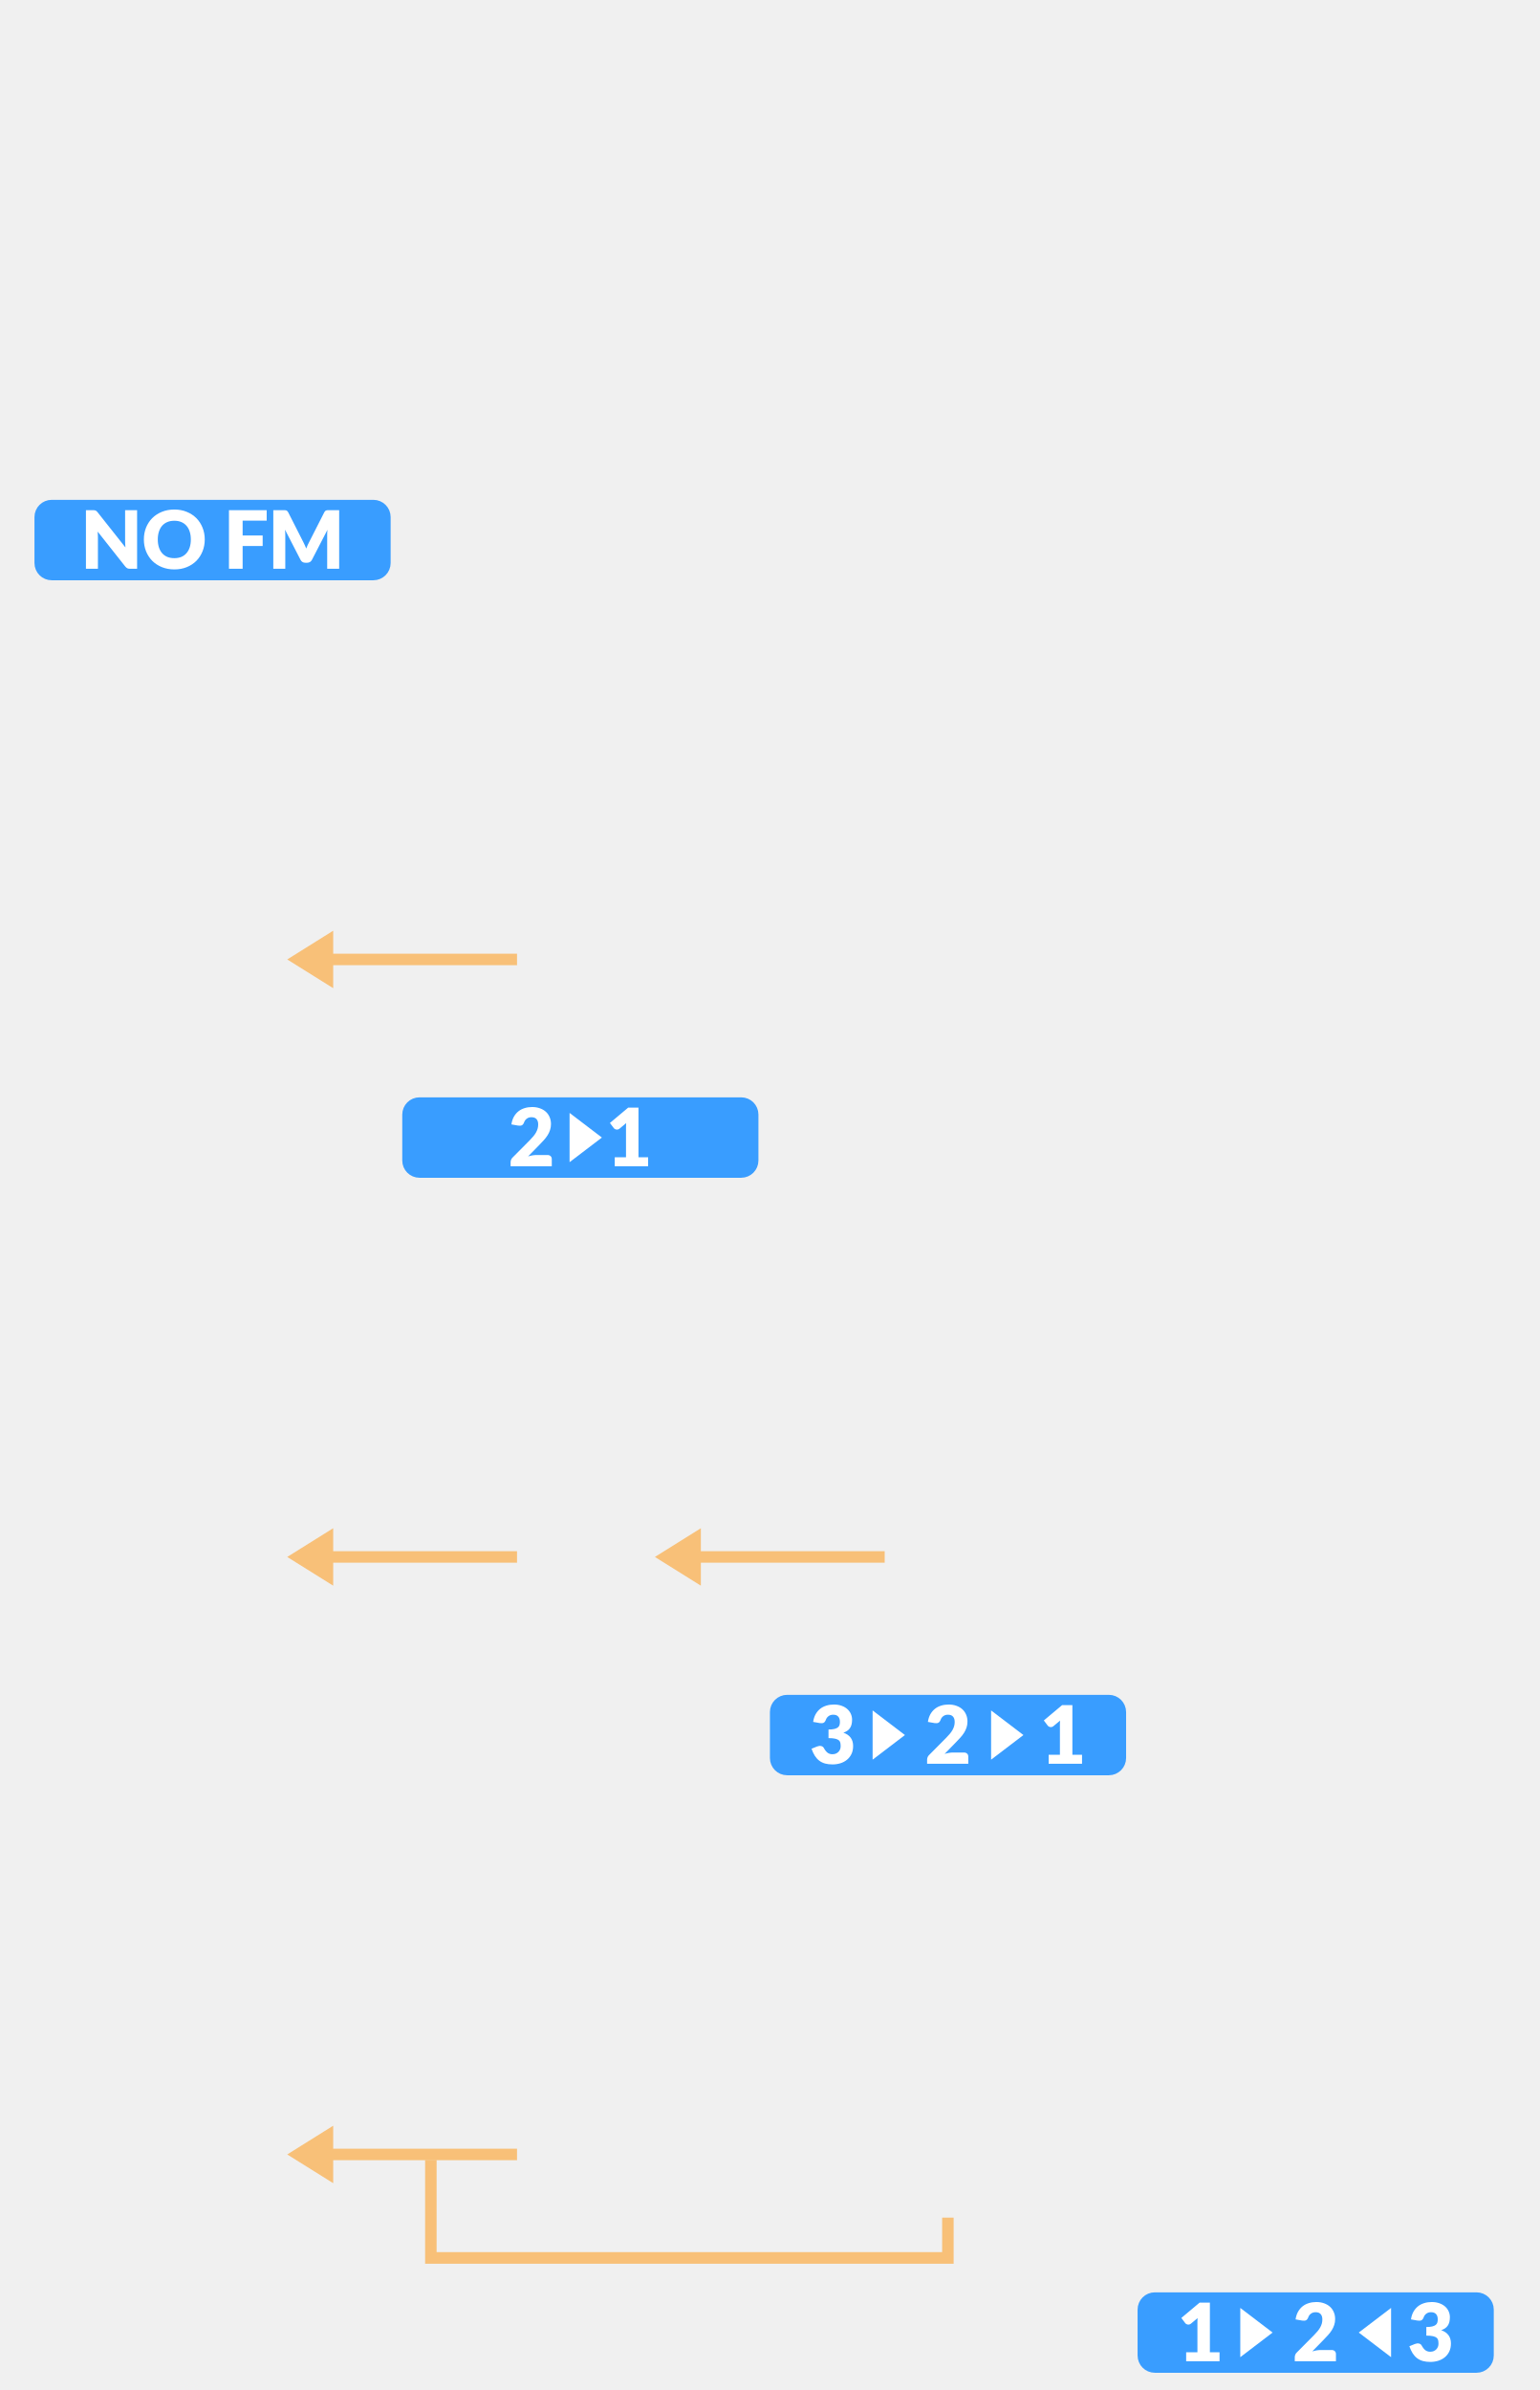
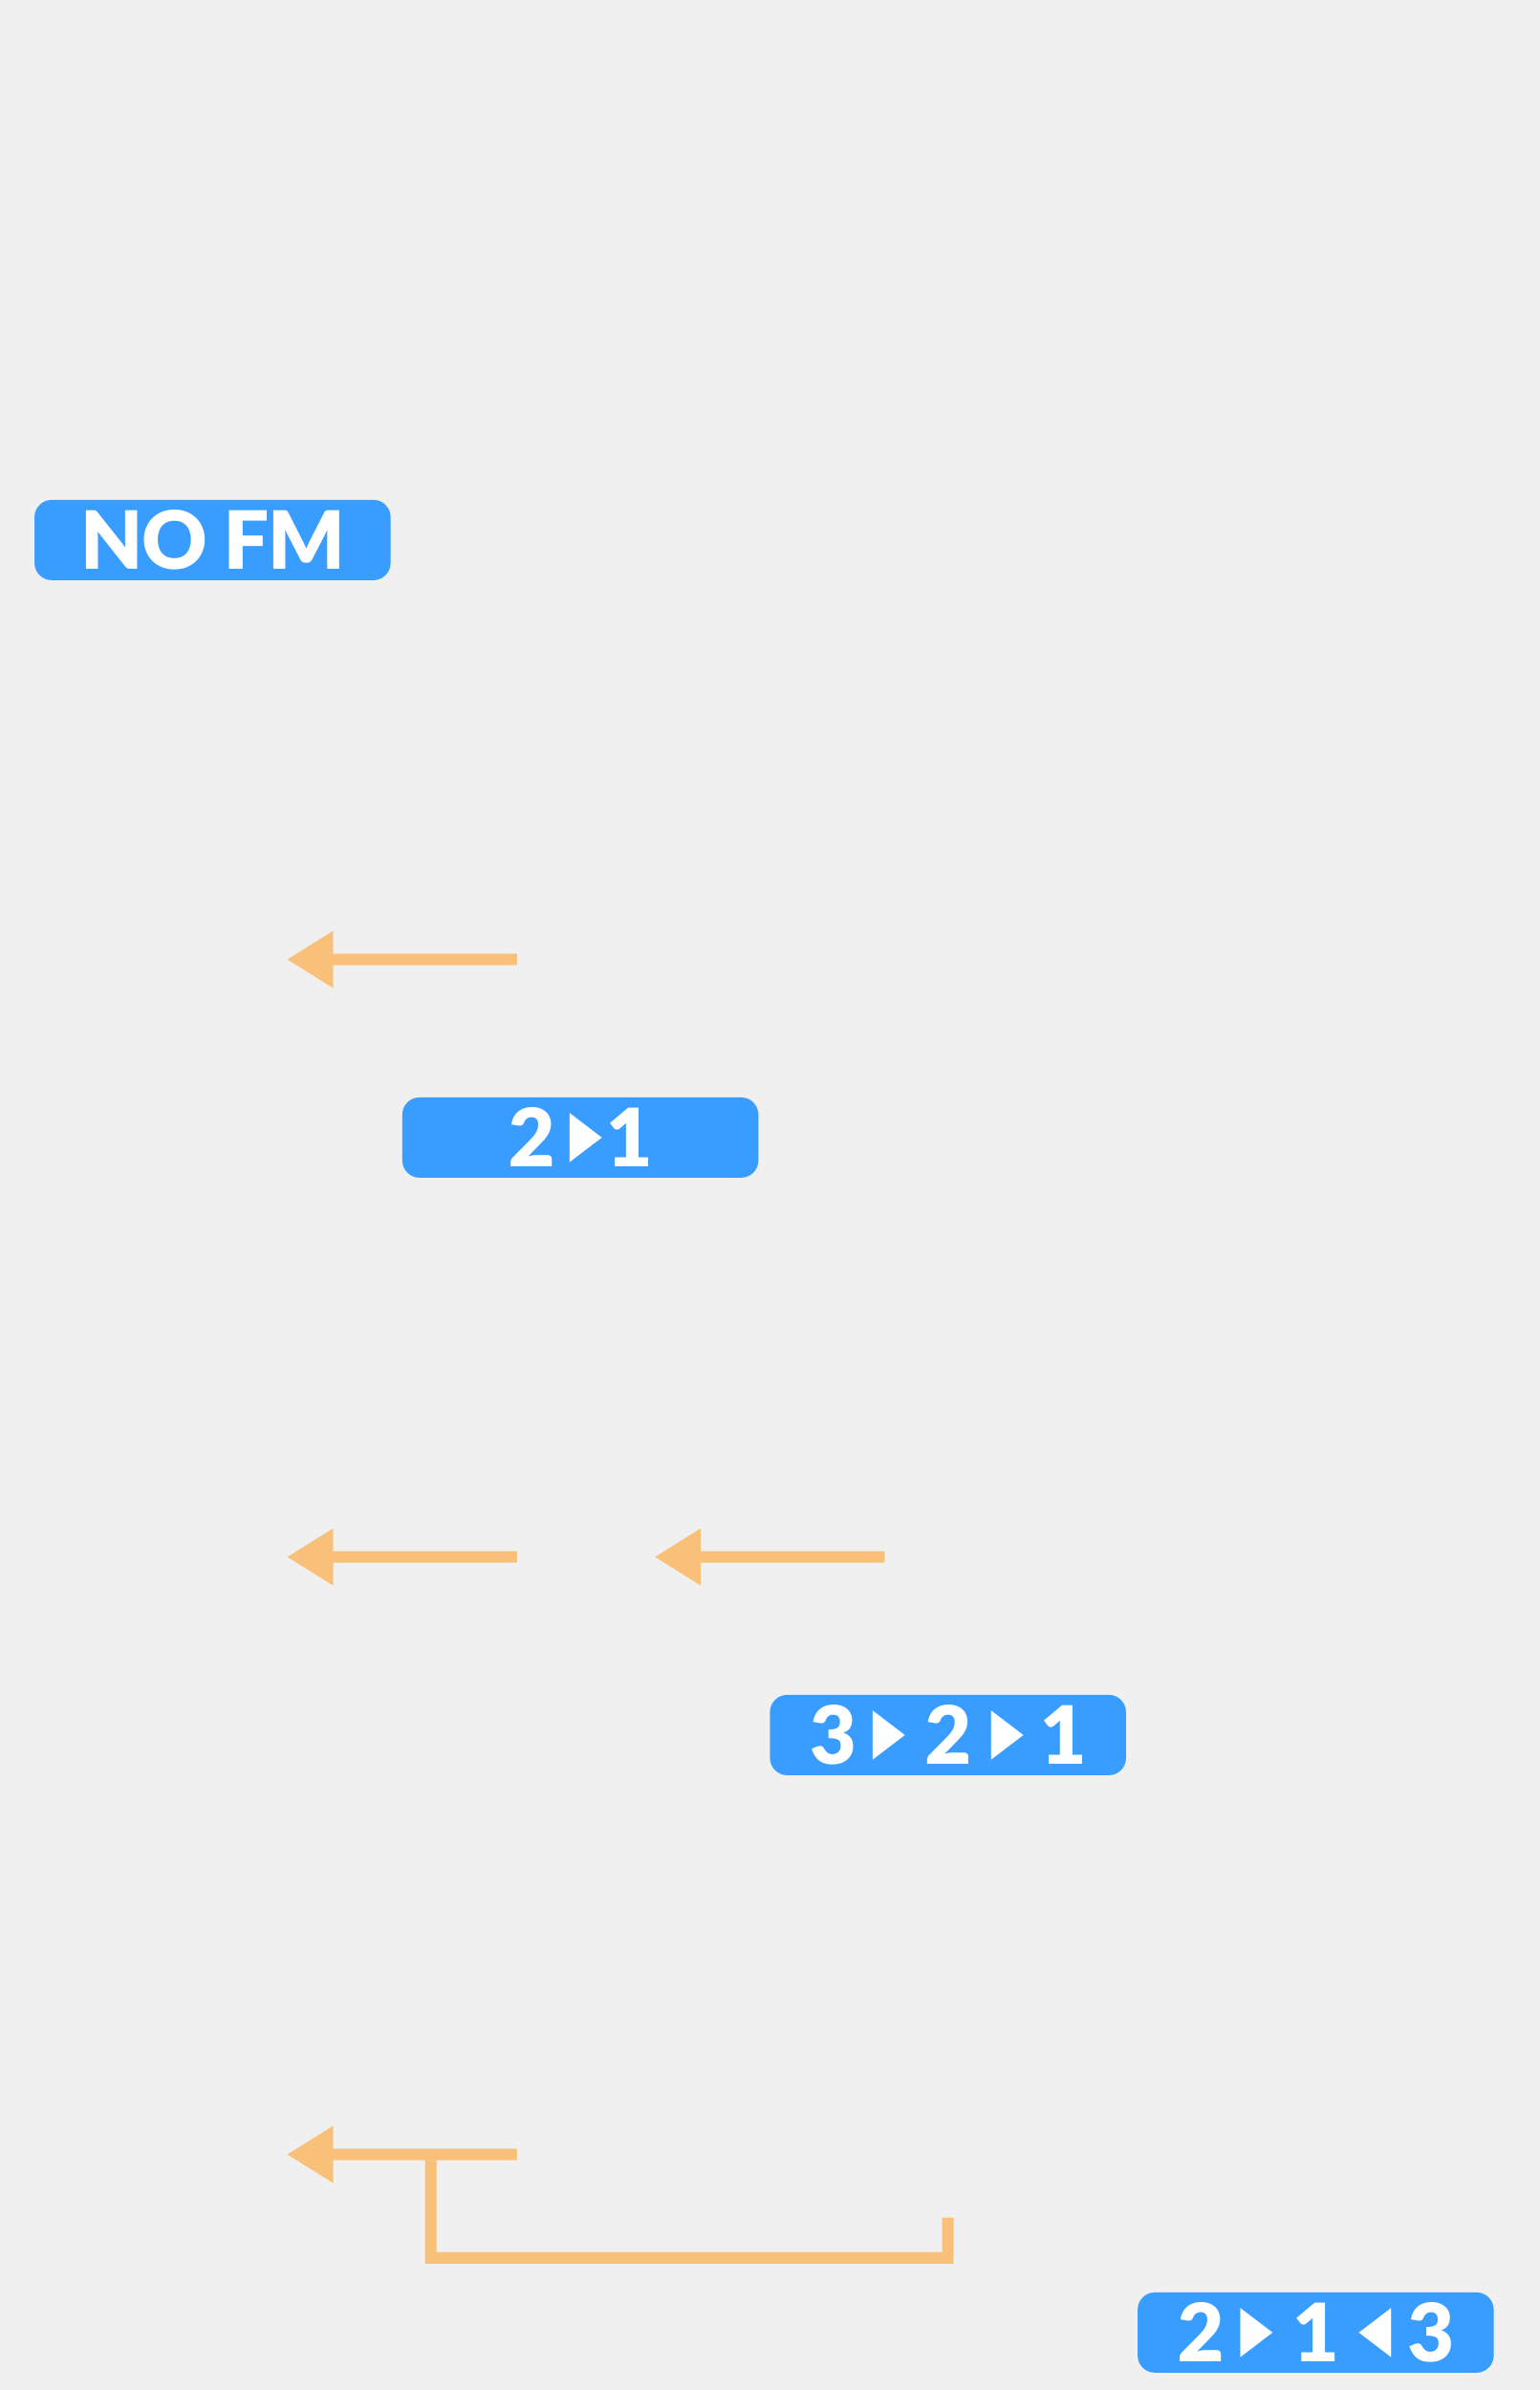
<svg xmlns="http://www.w3.org/2000/svg" width="134" height="208" viewBox="0 0 134 208" fill="none">
  <path opacity="0.5" d="M38 188H37V197.012H83V193H82V196H38V188Z" fill="#FF9000" />
  <g opacity="0.5">
    <path fill-rule="evenodd" clip-rule="evenodd" d="M29 188L29 190L25 187.5L29 185L29 187L29 188Z" fill="#FF9000" />
    <path d="M45 188L28.5 188L28.5 187L45 187L45 188Z" fill="#FF9000" />
  </g>
  <rect x="99.511" y="200" width="30" height="6" rx="1" fill="#399DFF" />
  <rect x="99.511" y="200" width="30" height="6" rx="1" stroke="#399DFF" />
-   <path d="M106.144 204.716V205.5H103.239V204.716H104.219V202.143C104.219 202.078 104.22 202.013 104.222 201.947C104.225 201.88 104.228 201.812 104.233 201.744L103.652 202.227C103.6 202.267 103.549 202.292 103.498 202.301C103.449 202.308 103.402 202.308 103.358 202.301C103.313 202.292 103.274 202.276 103.239 202.255C103.204 202.232 103.178 202.209 103.162 202.185L102.819 201.73L104.408 200.397H105.304V204.716H106.144ZM115.897 204.52C116.014 204.52 116.106 204.553 116.174 204.618C116.241 204.681 116.275 204.765 116.275 204.87V205.5H112.691V205.15C112.691 205.082 112.705 205.01 112.733 204.933C112.761 204.856 112.81 204.786 112.88 204.723L114.35 203.242C114.476 203.116 114.586 202.996 114.679 202.882C114.773 202.768 114.85 202.656 114.91 202.546C114.971 202.434 115.016 202.323 115.047 202.213C115.077 202.101 115.092 201.984 115.092 201.86C115.092 201.657 115.043 201.502 114.945 201.394C114.85 201.285 114.703 201.23 114.504 201.23C114.343 201.23 114.207 201.273 114.095 201.359C113.985 201.443 113.909 201.548 113.867 201.674C113.818 201.803 113.754 201.888 113.675 201.93C113.595 201.972 113.482 201.981 113.335 201.958L112.761 201.856C112.799 201.602 112.87 201.38 112.975 201.191C113.082 201.002 113.214 200.845 113.37 200.719C113.529 200.593 113.71 200.5 113.913 200.439C114.116 200.376 114.334 200.344 114.567 200.344C114.819 200.344 115.046 200.382 115.246 200.456C115.449 200.529 115.622 200.63 115.764 200.761C115.907 200.892 116.015 201.048 116.09 201.23C116.167 201.41 116.205 201.608 116.205 201.825C116.205 202.012 116.178 202.184 116.125 202.343C116.073 202.502 116.002 202.653 115.911 202.798C115.82 202.94 115.714 203.079 115.593 203.214C115.474 203.347 115.347 203.483 115.211 203.62L114.214 204.642C114.342 204.603 114.469 204.572 114.595 204.551C114.721 204.53 114.838 204.52 114.945 204.52H115.897ZM122.805 201.856C122.843 201.602 122.914 201.38 123.019 201.191C123.126 201.002 123.258 200.845 123.414 200.719C123.573 200.593 123.754 200.5 123.957 200.439C124.16 200.376 124.378 200.344 124.611 200.344C124.863 200.344 125.087 200.381 125.283 200.453C125.479 200.523 125.645 200.619 125.78 200.74C125.916 200.861 126.018 201.002 126.088 201.163C126.158 201.322 126.193 201.49 126.193 201.667C126.193 201.828 126.177 201.971 126.144 202.094C126.112 202.216 126.063 202.322 125.997 202.413C125.934 202.502 125.855 202.577 125.759 202.64C125.666 202.701 125.559 202.752 125.437 202.794C126.002 202.993 126.284 203.378 126.284 203.949C126.284 204.22 126.235 204.456 126.137 204.656C126.039 204.857 125.907 205.024 125.742 205.157C125.578 205.29 125.388 205.39 125.171 205.458C124.954 205.523 124.728 205.556 124.492 205.556C124.25 205.556 124.034 205.53 123.845 205.479C123.656 205.425 123.488 205.344 123.341 205.234C123.194 205.122 123.064 204.98 122.952 204.807C122.843 204.634 122.747 204.429 122.665 204.191L123.148 203.995C123.274 203.946 123.391 203.933 123.498 203.956C123.606 203.98 123.683 204.033 123.729 204.117C123.834 204.311 123.945 204.452 124.062 204.541C124.181 204.627 124.32 204.67 124.478 204.67C124.6 204.67 124.705 204.651 124.793 204.611C124.884 204.569 124.959 204.516 125.017 204.453C125.078 204.388 125.123 204.315 125.154 204.233C125.184 204.151 125.199 204.068 125.199 203.984C125.199 203.875 125.191 203.777 125.175 203.69C125.161 203.602 125.119 203.526 125.049 203.463C124.979 203.4 124.873 203.352 124.73 203.319C124.59 203.284 124.394 203.267 124.142 203.267V202.518C124.355 202.518 124.526 202.502 124.657 202.469C124.787 202.436 124.888 202.392 124.958 202.336C125.03 202.278 125.078 202.208 125.101 202.126C125.125 202.044 125.136 201.954 125.136 201.856C125.136 201.656 125.087 201.502 124.989 201.394C124.894 201.285 124.747 201.23 124.548 201.23C124.387 201.23 124.251 201.273 124.139 201.359C124.029 201.443 123.953 201.548 123.911 201.674C123.862 201.803 123.798 201.888 123.719 201.93C123.639 201.972 123.526 201.981 123.379 201.958L122.805 201.856Z" fill="white" />
+   <path d="M105.881 204.52C105.998 204.52 106.09 204.553 106.158 204.618C106.225 204.681 106.259 204.765 106.259 204.87V205.5H102.675V205.15C102.675 205.082 102.689 205.01 102.717 204.933C102.745 204.856 102.794 204.786 102.864 204.723L104.334 203.242C104.46 203.116 104.57 202.996 104.663 202.882C104.757 202.768 104.834 202.656 104.894 202.546C104.955 202.434 105 202.323 105.031 202.213C105.061 202.101 105.076 201.984 105.076 201.86C105.076 201.657 105.027 201.502 104.929 201.394C104.834 201.285 104.687 201.23 104.488 201.23C104.327 201.23 104.191 201.273 104.079 201.359C103.969 201.443 103.893 201.548 103.851 201.674C103.802 201.803 103.738 201.888 103.659 201.93C103.579 201.972 103.466 201.981 103.319 201.958L102.745 201.856C102.783 201.602 102.854 201.38 102.959 201.191C103.066 201.002 103.198 200.845 103.354 200.719C103.513 200.593 103.694 200.5 103.897 200.439C104.1 200.376 104.318 200.344 104.551 200.344C104.803 200.344 105.03 200.382 105.23 200.456C105.433 200.529 105.606 200.63 105.748 200.761C105.891 200.892 105.999 201.048 106.074 201.23C106.151 201.41 106.189 201.608 106.189 201.825C106.189 202.012 106.162 202.184 106.109 202.343C106.057 202.502 105.986 202.653 105.895 202.798C105.804 202.94 105.698 203.079 105.577 203.214C105.458 203.347 105.331 203.483 105.195 203.62L104.198 204.642C104.326 204.603 104.453 204.572 104.579 204.551C104.705 204.53 104.822 204.52 104.929 204.52H105.881ZM116.16 204.716V205.5H113.255V204.716H114.235V202.143C114.235 202.078 114.236 202.013 114.238 201.947C114.241 201.88 114.244 201.812 114.249 201.744L113.668 202.227C113.616 202.267 113.565 202.292 113.514 202.301C113.465 202.308 113.418 202.308 113.374 202.301C113.329 202.292 113.29 202.276 113.255 202.255C113.22 202.232 113.194 202.209 113.178 202.185L112.835 201.73L114.424 200.397H115.32V204.716H116.16ZM122.805 201.856C122.843 201.602 122.914 201.38 123.019 201.191C123.126 201.002 123.258 200.845 123.414 200.719C123.573 200.593 123.754 200.5 123.957 200.439C124.16 200.376 124.378 200.344 124.611 200.344C124.863 200.344 125.087 200.381 125.283 200.453C125.479 200.523 125.645 200.619 125.78 200.74C125.916 200.861 126.018 201.002 126.088 201.163C126.158 201.322 126.193 201.49 126.193 201.667C126.193 201.828 126.177 201.971 126.144 202.094C126.112 202.216 126.063 202.322 125.997 202.413C125.934 202.502 125.855 202.577 125.759 202.64C125.666 202.701 125.559 202.752 125.437 202.794C126.002 202.993 126.284 203.378 126.284 203.949C126.284 204.22 126.235 204.456 126.137 204.656C126.039 204.857 125.907 205.024 125.742 205.157C125.578 205.29 125.388 205.39 125.171 205.458C124.954 205.523 124.728 205.556 124.492 205.556C124.25 205.556 124.034 205.53 123.845 205.479C123.656 205.425 123.488 205.344 123.341 205.234C123.194 205.122 123.064 204.98 122.952 204.807C122.843 204.634 122.747 204.429 122.665 204.191L123.148 203.995C123.274 203.946 123.391 203.933 123.498 203.956C123.606 203.98 123.683 204.033 123.729 204.117C123.834 204.311 123.945 204.452 124.062 204.541C124.181 204.627 124.32 204.67 124.478 204.67C124.6 204.67 124.705 204.651 124.793 204.611C124.884 204.569 124.959 204.516 125.017 204.453C125.078 204.388 125.123 204.315 125.154 204.233C125.184 204.151 125.199 204.068 125.199 203.984C125.199 203.875 125.191 203.777 125.175 203.69C125.161 203.602 125.119 203.526 125.049 203.463C124.979 203.4 124.873 203.352 124.73 203.319C124.59 203.284 124.394 203.267 124.142 203.267V202.518C124.355 202.518 124.526 202.502 124.657 202.469C124.787 202.436 124.888 202.392 124.958 202.336C125.03 202.278 125.078 202.208 125.101 202.126C125.125 202.044 125.136 201.954 125.136 201.856C125.136 201.656 125.087 201.502 124.989 201.394C124.894 201.285 124.747 201.23 124.548 201.23C124.387 201.23 124.251 201.273 124.139 201.359C124.029 201.443 123.953 201.548 123.911 201.674C123.862 201.803 123.798 201.888 123.719 201.93C123.639 201.972 123.526 201.981 123.379 201.958L122.805 201.856Z" fill="white" />
  <path d="M110.761 203L107.949 205.143L107.949 200.857L110.761 203Z" fill="white" />
  <path d="M118.261 203L121.074 200.857L121.074 205.143L118.261 203Z" fill="white" />
  <g opacity="0.5">
    <path fill-rule="evenodd" clip-rule="evenodd" d="M61 136L61 138L57 135.5L61 133L61 135L61 136Z" fill="#FF9000" />
    <path d="M77 136L60.5 136L60.5 135L77 135L77 136Z" fill="#FF9000" />
  </g>
  <g opacity="0.5">
    <path fill-rule="evenodd" clip-rule="evenodd" d="M29 136L29 138L25 135.5L29 133L29 135L29 136Z" fill="#FF9000" />
    <path d="M45 136L28.5 136L28.5 135L45 135L45 136Z" fill="#FF9000" />
  </g>
  <rect x="67.511" y="148" width="30" height="6" rx="1" fill="#399DFF" />
  <rect x="67.511" y="148" width="30" height="6" rx="1" stroke="#399DFF" />
  <path d="M70.773 149.856C70.811 149.602 70.882 149.38 70.987 149.191C71.094 149.002 71.226 148.845 71.382 148.719C71.541 148.593 71.722 148.5 71.925 148.439C72.128 148.376 72.346 148.344 72.579 148.344C72.831 148.344 73.055 148.381 73.251 148.453C73.447 148.523 73.613 148.619 73.748 148.74C73.883 148.861 73.986 149.002 74.056 149.163C74.126 149.322 74.161 149.49 74.161 149.667C74.161 149.828 74.145 149.971 74.112 150.094C74.079 150.216 74.031 150.322 73.965 150.413C73.902 150.502 73.823 150.577 73.727 150.64C73.634 150.701 73.526 150.752 73.405 150.794C73.97 150.993 74.252 151.378 74.252 151.949C74.252 152.22 74.203 152.456 74.105 152.656C74.007 152.857 73.875 153.024 73.71 153.157C73.546 153.29 73.356 153.39 73.139 153.458C72.922 153.523 72.696 153.556 72.46 153.556C72.218 153.556 72.002 153.53 71.813 153.479C71.624 153.425 71.456 153.344 71.309 153.234C71.162 153.122 71.032 152.98 70.92 152.807C70.811 152.634 70.715 152.429 70.633 152.191L71.116 151.995C71.242 151.946 71.359 151.933 71.466 151.956C71.573 151.98 71.65 152.033 71.697 152.117C71.802 152.311 71.913 152.452 72.03 152.541C72.149 152.627 72.287 152.67 72.446 152.67C72.567 152.67 72.672 152.651 72.761 152.611C72.852 152.569 72.927 152.516 72.985 152.453C73.046 152.388 73.091 152.315 73.122 152.233C73.152 152.151 73.167 152.068 73.167 151.984C73.167 151.875 73.159 151.777 73.143 151.69C73.129 151.602 73.087 151.526 73.017 151.463C72.947 151.4 72.841 151.352 72.698 151.319C72.558 151.284 72.362 151.267 72.11 151.267V150.518C72.323 150.518 72.494 150.502 72.625 150.469C72.755 150.436 72.856 150.392 72.926 150.336C72.998 150.278 73.046 150.208 73.069 150.126C73.093 150.044 73.104 149.954 73.104 149.856C73.104 149.656 73.055 149.502 72.957 149.394C72.862 149.285 72.715 149.23 72.516 149.23C72.355 149.23 72.219 149.273 72.107 149.359C71.997 149.443 71.921 149.548 71.879 149.674C71.83 149.803 71.766 149.888 71.687 149.93C71.607 149.972 71.494 149.981 71.347 149.958L70.773 149.856ZM83.897 152.52C84.014 152.52 84.106 152.553 84.174 152.618C84.241 152.681 84.275 152.765 84.275 152.87V153.5H80.691V153.15C80.691 153.082 80.705 153.01 80.733 152.933C80.761 152.856 80.81 152.786 80.88 152.723L82.35 151.242C82.476 151.116 82.586 150.996 82.679 150.882C82.772 150.768 82.85 150.656 82.91 150.546C82.971 150.434 83.016 150.323 83.047 150.213C83.077 150.101 83.092 149.984 83.092 149.86C83.092 149.657 83.043 149.502 82.945 149.394C82.85 149.285 82.703 149.23 82.504 149.23C82.343 149.23 82.207 149.273 82.095 149.359C81.985 149.443 81.909 149.548 81.867 149.674C81.818 149.803 81.754 149.888 81.675 149.93C81.595 149.972 81.482 149.981 81.335 149.958L80.761 149.856C80.799 149.602 80.87 149.38 80.975 149.191C81.082 149.002 81.214 148.845 81.37 148.719C81.529 148.593 81.71 148.5 81.913 148.439C82.116 148.376 82.334 148.344 82.567 148.344C82.819 148.344 83.046 148.382 83.246 148.456C83.449 148.529 83.622 148.63 83.764 148.761C83.906 148.892 84.015 149.048 84.09 149.23C84.167 149.41 84.205 149.608 84.205 149.825C84.205 150.012 84.178 150.184 84.125 150.343C84.073 150.502 84.002 150.653 83.911 150.798C83.82 150.94 83.714 151.079 83.593 151.214C83.474 151.347 83.347 151.483 83.211 151.62L82.214 152.642C82.342 152.603 82.469 152.572 82.595 152.551C82.721 152.53 82.838 152.52 82.945 152.52H83.897ZM94.176 152.716V153.5H91.271V152.716H92.251V150.143C92.251 150.078 92.252 150.013 92.254 149.947C92.257 149.88 92.26 149.812 92.265 149.744L91.684 150.227C91.632 150.267 91.581 150.292 91.53 150.301C91.481 150.308 91.434 150.308 91.39 150.301C91.345 150.292 91.306 150.276 91.271 150.255C91.236 150.232 91.21 150.209 91.194 150.185L90.851 149.73L92.44 148.397H93.336V152.716H94.176Z" fill="white" />
  <path d="M78.761 151L75.949 153.143L75.949 148.857L78.761 151Z" fill="white" />
  <path d="M89.074 151L86.261 153.143L86.261 148.857L89.074 151Z" fill="white" />
  <g opacity="0.5">
    <path fill-rule="evenodd" clip-rule="evenodd" d="M29 84L29 86L25 83.5L29 81L29 83L29 84Z" fill="#FF9000" />
    <path d="M45 84L28.5 84L28.5 83L45 83L45 84Z" fill="#FF9000" />
  </g>
  <rect x="35.511" y="96" width="30" height="6" rx="1" fill="#399DFF" />
  <rect x="35.511" y="96" width="30" height="6" rx="1" stroke="#399DFF" />
  <path d="M47.647 100.52C47.763 100.52 47.856 100.553 47.923 100.618C47.991 100.681 48.025 100.765 48.025 100.87V101.5H44.441V101.15C44.441 101.082 44.455 101.01 44.483 100.933C44.511 100.856 44.56 100.786 44.63 100.723L46.1 99.243C46.226 99.117 46.335 98.996 46.429 98.882C46.522 98.768 46.599 98.656 46.66 98.546C46.72 98.434 46.766 98.323 46.796 98.213C46.827 98.102 46.842 97.984 46.842 97.86C46.842 97.657 46.793 97.502 46.695 97.394C46.599 97.285 46.452 97.23 46.254 97.23C46.093 97.23 45.956 97.273 45.844 97.359C45.735 97.444 45.659 97.549 45.617 97.674C45.568 97.803 45.504 97.888 45.424 97.93C45.345 97.972 45.232 97.981 45.085 97.958L44.511 97.856C44.548 97.602 44.619 97.38 44.724 97.192C44.832 97.002 44.963 96.845 45.12 96.719C45.278 96.593 45.459 96.5 45.662 96.439C45.865 96.376 46.083 96.344 46.317 96.344C46.569 96.344 46.795 96.382 46.996 96.457C47.199 96.529 47.371 96.63 47.514 96.761C47.656 96.892 47.765 97.048 47.839 97.23C47.916 97.41 47.955 97.608 47.955 97.825C47.955 98.012 47.928 98.184 47.874 98.343C47.823 98.502 47.752 98.653 47.661 98.798C47.57 98.94 47.464 99.079 47.342 99.215C47.223 99.347 47.096 99.483 46.961 99.621L45.963 100.642C46.092 100.603 46.219 100.572 46.345 100.551C46.471 100.53 46.587 100.52 46.695 100.52H47.647ZM56.41 100.716V101.5H53.505V100.716H54.485V98.144C54.485 98.078 54.486 98.013 54.489 97.948C54.491 97.88 54.495 97.812 54.499 97.745L53.918 98.228C53.867 98.267 53.816 98.292 53.764 98.301C53.715 98.308 53.669 98.308 53.624 98.301C53.58 98.292 53.54 98.276 53.505 98.255C53.47 98.232 53.444 98.209 53.428 98.186L53.085 97.731L54.674 96.397H55.57V100.716H56.41Z" fill="white" />
  <path d="M52.386 99L49.574 101.143L49.574 96.857L52.386 99Z" fill="white" />
  <rect x="3.5" y="44" width="30" height="6" rx="1" fill="#399DFF" />
  <rect x="3.5" y="44" width="30" height="6" rx="1" stroke="#399DFF" />
  <path d="M11.932 44.401V49.5H11.316C11.225 49.5 11.148 49.486 11.085 49.458C11.024 49.428 10.963 49.376 10.903 49.304L8.498 46.263C8.508 46.353 8.514 46.442 8.516 46.529C8.521 46.612 8.523 46.692 8.523 46.767V49.5H7.48V44.401H8.103C8.154 44.401 8.197 44.403 8.232 44.407C8.267 44.412 8.299 44.422 8.327 44.435C8.355 44.447 8.382 44.465 8.407 44.488C8.433 44.511 8.462 44.543 8.495 44.583L10.92 47.645C10.909 47.547 10.9 47.453 10.896 47.361C10.891 47.268 10.889 47.181 10.889 47.099V44.401H11.932ZM17.821 46.949C17.821 47.317 17.757 47.66 17.629 47.977C17.503 48.295 17.324 48.571 17.093 48.807C16.862 49.04 16.583 49.224 16.257 49.356C15.932 49.489 15.572 49.556 15.175 49.556C14.779 49.556 14.417 49.489 14.09 49.356C13.764 49.224 13.484 49.04 13.25 48.807C13.019 48.571 12.84 48.295 12.711 47.977C12.585 47.66 12.522 47.317 12.522 46.949C12.522 46.58 12.585 46.237 12.711 45.919C12.84 45.602 13.019 45.327 13.25 45.093C13.484 44.86 13.764 44.677 14.09 44.544C14.417 44.411 14.779 44.344 15.175 44.344C15.572 44.344 15.932 44.412 16.257 44.547C16.583 44.681 16.862 44.864 17.093 45.097C17.324 45.33 17.503 45.606 17.629 45.923C17.757 46.24 17.821 46.582 17.821 46.949ZM16.61 46.949C16.61 46.697 16.578 46.47 16.512 46.27C16.447 46.066 16.352 45.895 16.229 45.755C16.107 45.615 15.958 45.508 15.781 45.433C15.603 45.358 15.402 45.321 15.175 45.321C14.947 45.321 14.742 45.358 14.563 45.433C14.385 45.508 14.235 45.615 14.111 45.755C13.99 45.895 13.897 46.066 13.831 46.27C13.766 46.47 13.733 46.697 13.733 46.949C13.733 47.203 13.766 47.431 13.831 47.635C13.897 47.835 13.99 48.005 14.111 48.145C14.235 48.285 14.385 48.393 14.563 48.468C14.742 48.54 14.947 48.576 15.175 48.576C15.402 48.576 15.603 48.54 15.781 48.468C15.958 48.393 16.107 48.285 16.229 48.145C16.352 48.005 16.447 47.835 16.512 47.635C16.578 47.431 16.61 47.203 16.61 46.949ZM21.118 45.31V46.602H22.861V47.516H21.118V49.5H19.928V44.401H23.211V45.31H21.118ZM29.52 44.401V49.5H28.477V46.567C28.477 46.499 28.479 46.426 28.481 46.346C28.486 46.267 28.493 46.187 28.502 46.105L27.147 48.727C27.105 48.808 27.048 48.87 26.976 48.912C26.906 48.954 26.825 48.975 26.734 48.975H26.573C26.482 48.975 26.401 48.954 26.328 48.912C26.258 48.87 26.202 48.808 26.16 48.727L24.806 46.098C24.813 46.182 24.819 46.265 24.823 46.346C24.828 46.426 24.83 46.499 24.83 46.567V49.5H23.787V44.401H24.69C24.742 44.401 24.786 44.402 24.823 44.404C24.863 44.406 24.898 44.413 24.928 44.425C24.959 44.437 24.986 44.455 25.009 44.481C25.035 44.504 25.059 44.538 25.082 44.583L26.395 47.169C26.442 47.258 26.486 47.35 26.528 47.446C26.572 47.541 26.614 47.639 26.654 47.739C26.694 47.637 26.734 47.536 26.776 47.438C26.821 47.34 26.867 47.247 26.916 47.158L28.225 44.583C28.249 44.538 28.272 44.504 28.295 44.481C28.321 44.455 28.349 44.437 28.379 44.425C28.41 44.413 28.444 44.406 28.481 44.404C28.521 44.402 28.566 44.401 28.617 44.401H29.52Z" fill="white" />
</svg>
